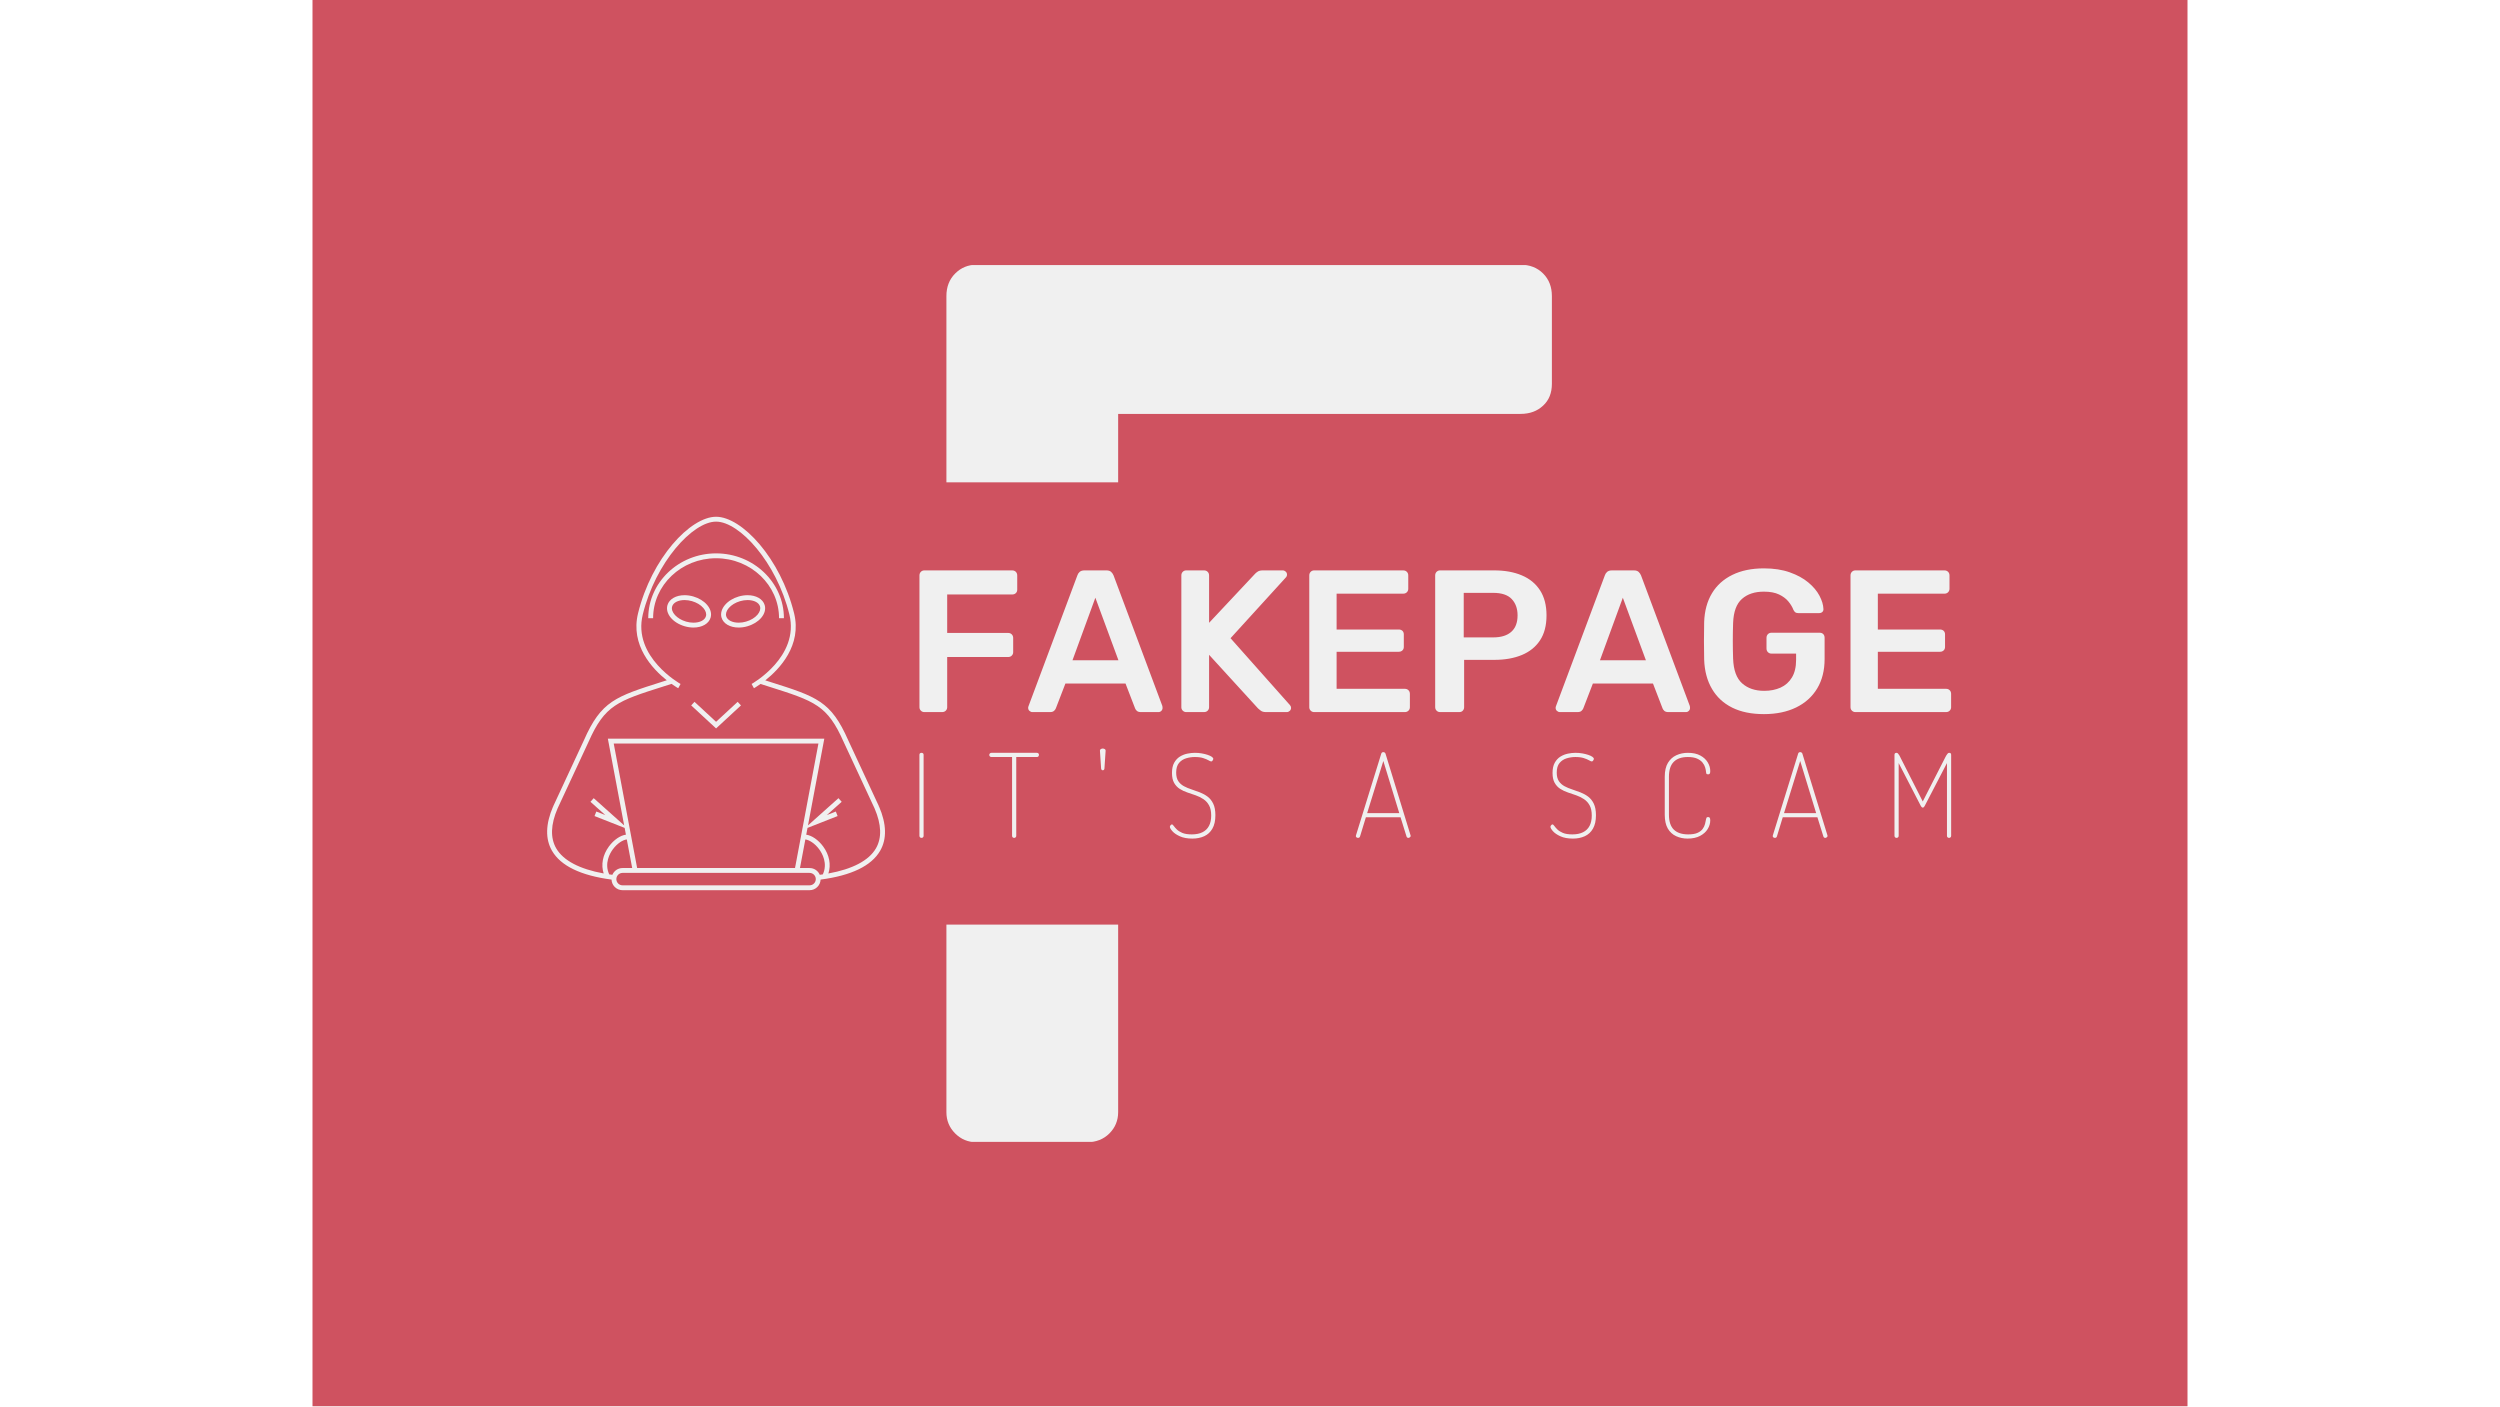
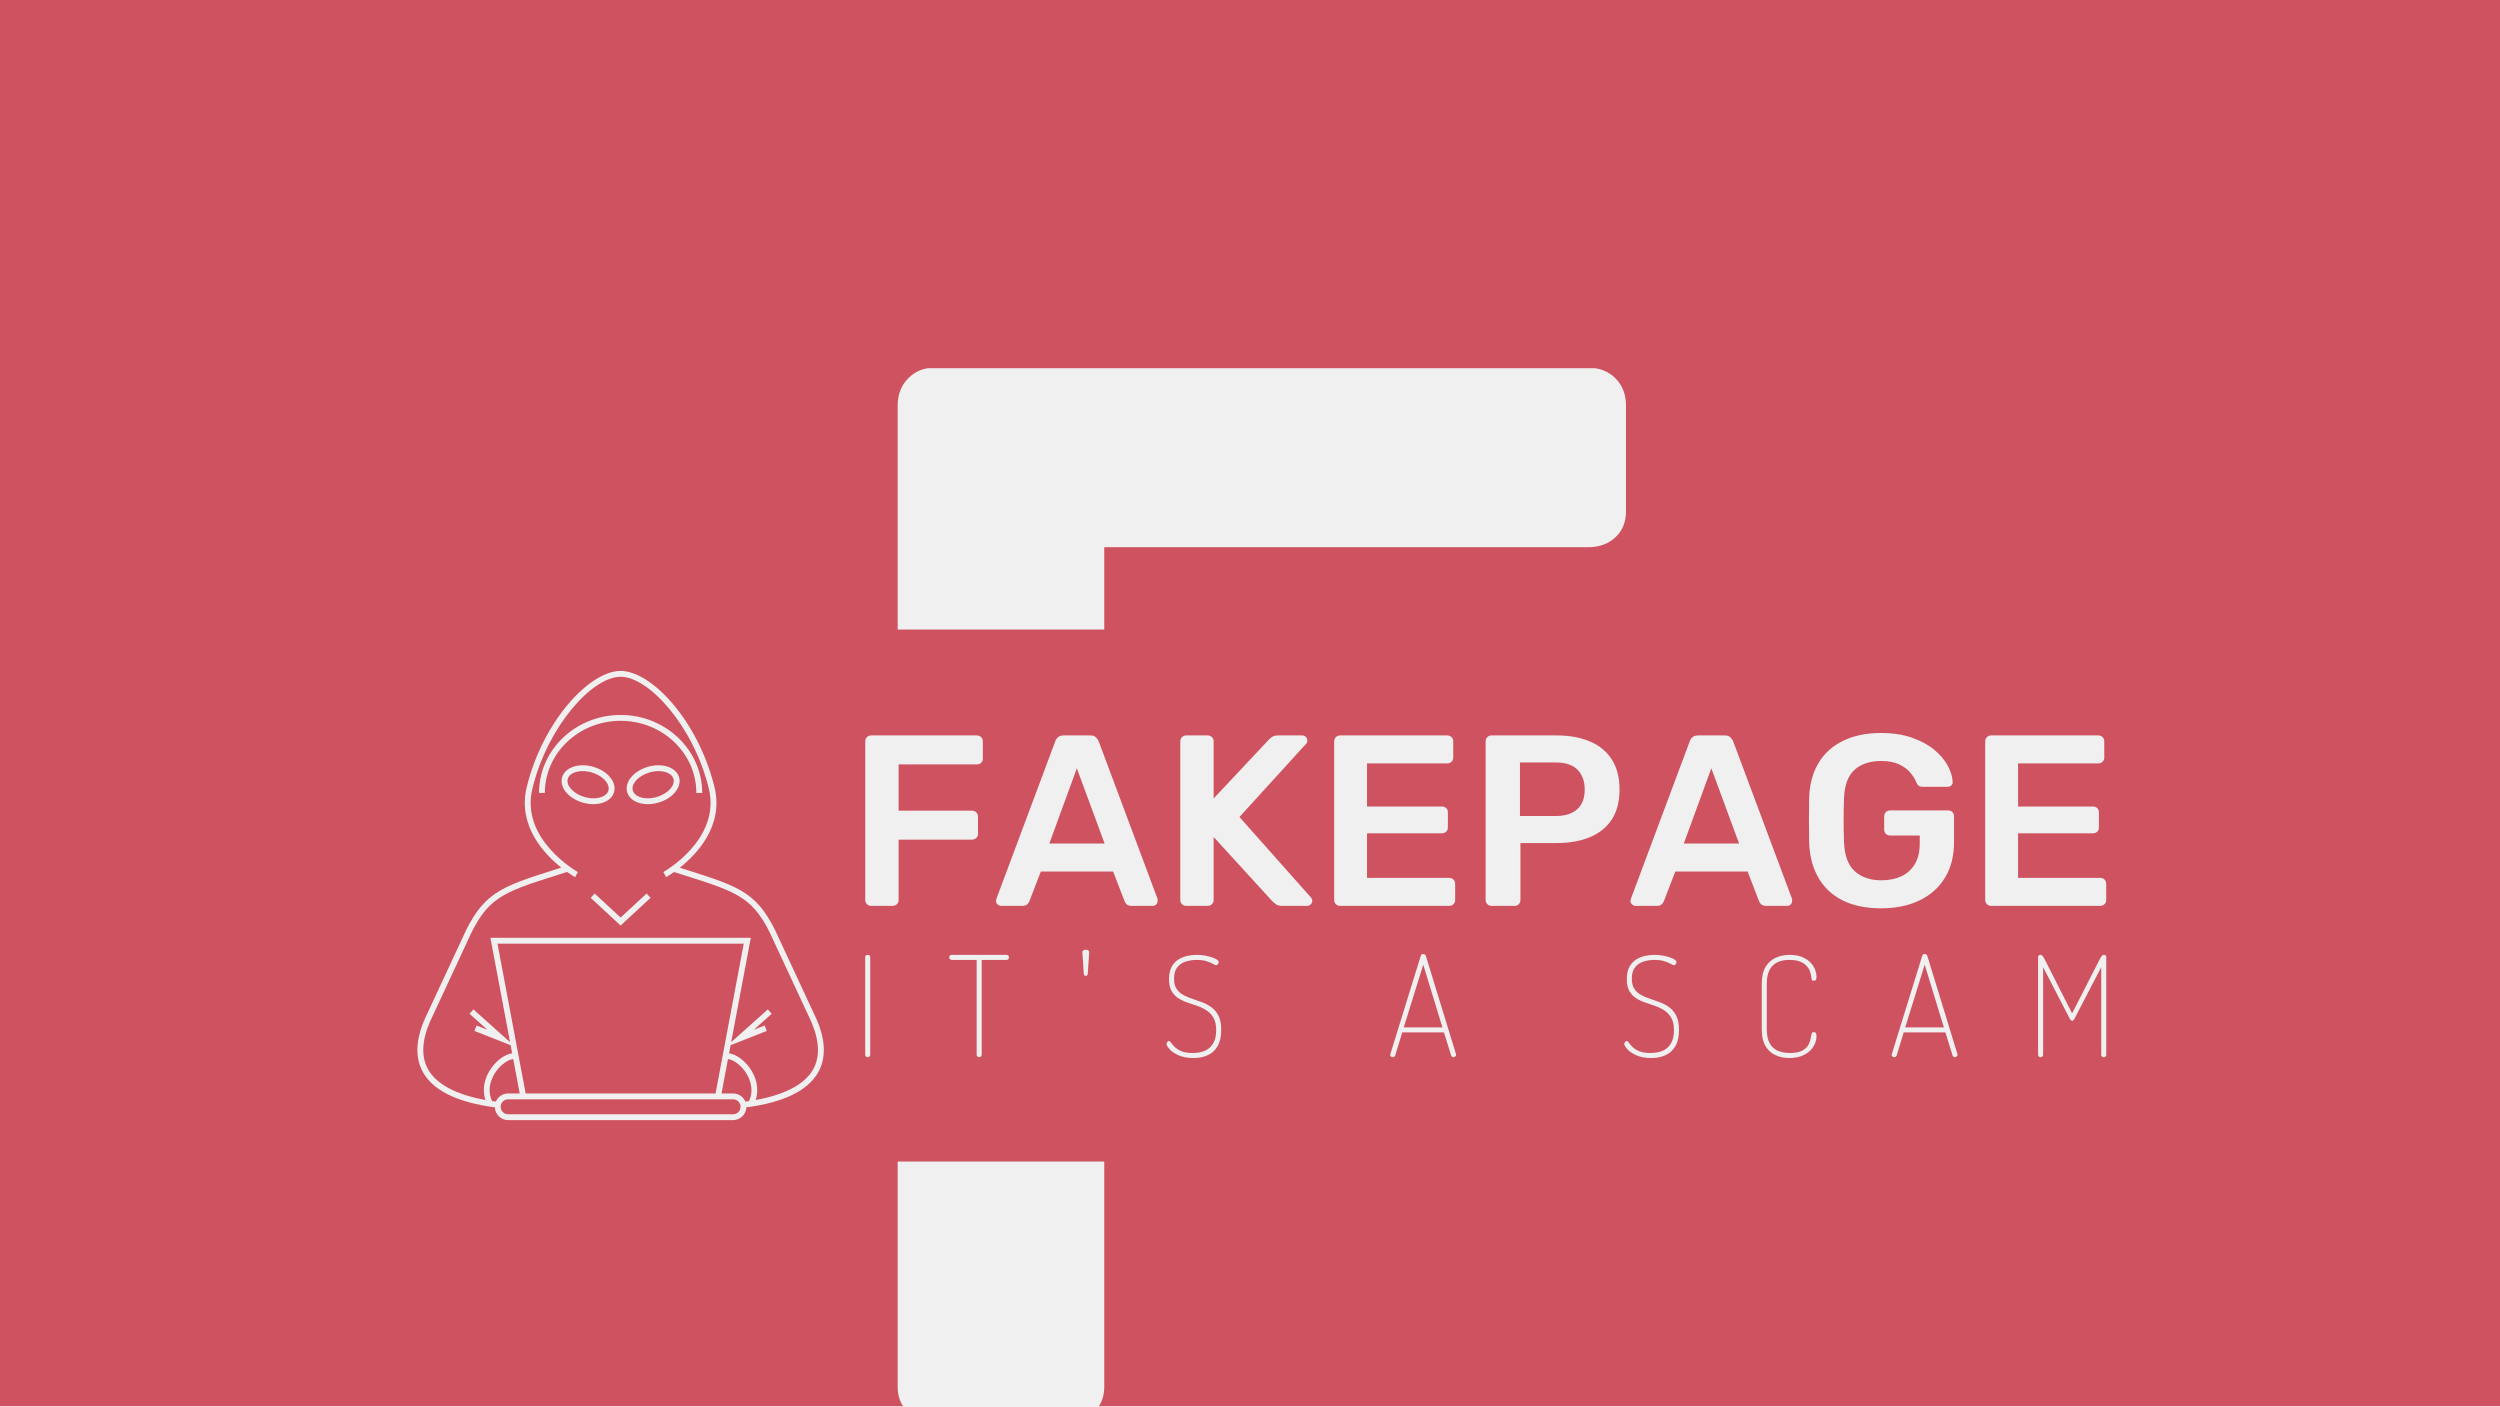
- <svg xmlns="http://www.w3.org/2000/svg" version="1.1" width="1920" height="1080" viewBox="0 0 2000 1500">
-   <rect width="2000" height="1500" fill="#cf5260" />
+ <svg xmlns="http://www.w3.org/2000/svg" version="1.1" width="1920" height="1080" viewBox="0 0 1920 1080">
+   <rect width="1920" height="1080" fill="#cf5260" />
  <g transform="matrix(0.75,0,0,0.75,249.0909,282.7536)">
-     <svg viewBox="0 0 396 247" data-background-color="#cf5260" preserveAspectRatio="xMidYMid meet" height="1247" width="2000">
+     <svg viewBox="0 0 396 247" data-background-color="#cf5260" preserveAspectRatio="xMidYMid meet" height="1080" width="1920">
      <defs />
      <g id="tight-bounds" transform="matrix(1,0,0,1,0.2400006,-0.1)">
        <svg viewBox="0 0 395.52 247.2" height="247.2" width="395.52">
          <g>
            <svg />
          </g>
          <g>
            <svg viewBox="0 0 395.52 247.2" height="247.2" width="395.52">
              <g>
                <path d="M120.951 247.2c-2.354 0-4.355-0.824-6.003-2.472-1.648-1.648-2.472-3.649-2.472-6.003l0-52.832 48.381 0v52.832c0 2.354-0.824 4.355-2.472 6.003-1.648 1.648-3.767 2.472-6.357 2.472zM112.476 8.829c0-2.59 0.824-4.709 2.472-6.357 1.648-1.648 3.649-2.472 6.003-2.472h153.264c2.59 0 4.709 0.824 6.357 2.472 1.648 1.648 2.472 3.767 2.472 6.357v24.72c0 2.59-0.824 4.638-2.472 6.144-1.648 1.554-3.767 2.331-6.357 2.331h-113.358l0 19.283-48.381 0z" fill="#f0f0f0" data-fill-palette-color="tertiary" />
              </g>
              <g transform="matrix(1,0,0,1,0,70.99948)">
                <svg viewBox="0 0 395.52 105.201" height="105.201" width="395.52">
                  <g>
                    <svg viewBox="0 0 395.52 105.201" height="105.201" width="395.52">
                      <g>
                        <svg viewBox="0 0 538.233 143.16" height="105.201" width="395.52">
                          <g transform="matrix(1,0,0,1,142.713,19.78551)">
                            <svg viewBox="0 0 395.52 103.589" height="103.589" width="395.52">
                              <g>
                                <svg viewBox="0 0 395.52 103.589" height="103.589" width="395.52">
                                  <g>
                                    <svg viewBox="0 0 395.52 55.871" height="55.871" width="395.52">
                                      <g transform="matrix(1,0,0,1,0,0)">
                                        <svg width="395.52" viewBox="3.9 -35.5 254.83 36" height="55.871" data-palette-color="#f0f0f0">
                                          <path d="M9.5 0L5.1 0Q4.6 0 4.25-0.35 3.9-0.7 3.9-1.2L3.9-1.2 3.9-33.75Q3.9-34.3 4.25-34.65 4.6-35 5.1-35L5.1-35 26.8-35Q27.35-35 27.7-34.65 28.05-34.3 28.05-33.75L28.05-33.75 28.05-30.25Q28.05-29.7 27.7-29.38 27.35-29.05 26.8-29.05L26.8-29.05 10.75-29.05 10.75-19.55 25.8-19.55Q26.35-19.55 26.7-19.2 27.05-18.85 27.05-18.3L27.05-18.3 27.05-14.8Q27.05-14.3 26.7-13.95 26.35-13.6 25.8-13.6L25.8-13.6 10.75-13.6 10.75-1.2Q10.75-0.7 10.4-0.35 10.05 0 9.5 0L9.5 0ZM36.15 0L31.8 0Q31.4 0 31.07-0.3 30.75-0.6 30.75-1.05L30.75-1.05Q30.75-1.25 30.85-1.5L30.85-1.5 42.9-33.75Q43.05-34.25 43.47-34.63 43.9-35 44.65-35L44.65-35 50.1-35Q50.85-35 51.25-34.63 51.65-34.25 51.85-33.75L51.85-33.75 63.9-1.5Q63.95-1.25 63.95-1.05L63.95-1.05Q63.95-0.6 63.65-0.3 63.35 0 62.95 0L62.95 0 58.6 0Q57.9 0 57.57-0.33 57.25-0.65 57.15-0.95L57.15-0.95 54.8-7.05 39.95-7.05 37.6-0.95Q37.5-0.65 37.17-0.33 36.85 0 36.15 0L36.15 0ZM47.35-28.25L41.7-12.8 53.05-12.8 47.35-28.25ZM74.19 0L69.79 0Q69.29 0 68.94-0.35 68.59-0.7 68.59-1.2L68.59-1.2 68.59-33.75Q68.59-34.3 68.94-34.65 69.29-35 69.79-35L69.79-35 74.19-35Q74.74-35 75.09-34.65 75.44-34.3 75.44-33.75L75.44-33.75 75.44-22.05 86.74-34.1Q86.94-34.35 87.42-34.68 87.89-35 88.69-35L88.69-35 93.64-35Q94.04-35 94.37-34.7 94.69-34.4 94.69-33.95L94.69-33.95Q94.69-33.6 94.49-33.35L94.49-33.35 80.74-18.25 95.44-1.7Q95.69-1.4 95.69-1.05L95.69-1.05Q95.69-0.6 95.37-0.3 95.04 0 94.64 0L94.64 0 89.49 0Q88.64 0 88.17-0.38 87.69-0.75 87.54-0.9L87.54-0.9 75.44-14.15 75.44-1.2Q75.44-0.7 75.09-0.35 74.74 0 74.19 0L74.19 0ZM123.79 0L101.39 0Q100.89 0 100.54-0.35 100.19-0.7 100.19-1.2L100.19-1.2 100.19-33.75Q100.19-34.3 100.54-34.65 100.89-35 101.39-35L101.39-35 123.39-35Q123.94-35 124.29-34.65 124.64-34.3 124.64-33.75L124.64-33.75 124.64-30.45Q124.64-29.95 124.29-29.6 123.94-29.25 123.39-29.25L123.39-29.25 106.94-29.25 106.94-20.4 122.29-20.4Q122.84-20.4 123.19-20.08 123.54-19.75 123.54-19.2L123.54-19.2 123.54-16.1Q123.54-15.55 123.19-15.23 122.84-14.9 122.29-14.9L122.29-14.9 106.94-14.9 106.94-5.75 123.79-5.75Q124.34-5.75 124.69-5.4 125.04-5.05 125.04-4.5L125.04-4.5 125.04-1.2Q125.04-0.7 124.69-0.35 124.34 0 123.79 0L123.79 0ZM137.24 0L132.49 0Q131.99 0 131.64-0.35 131.29-0.7 131.29-1.2L131.29-1.2 131.29-33.75Q131.29-34.3 131.64-34.65 131.99-35 132.49-35L132.49-35 145.89-35Q149.79-35 152.69-33.77 155.59-32.55 157.19-30.08 158.79-27.6 158.79-23.9L158.79-23.9Q158.79-20.15 157.19-17.73 155.59-15.3 152.69-14.1 149.79-12.9 145.89-12.9L145.89-12.9 138.44-12.9 138.44-1.2Q138.44-0.7 138.11-0.35 137.79 0 137.24 0L137.24 0ZM138.34-29.45L138.34-18.45 145.64-18.45Q148.54-18.45 150.09-19.83 151.64-21.2 151.64-23.9L151.64-23.9Q151.64-26.4 150.19-27.93 148.74-29.45 145.64-29.45L145.64-29.45 138.34-29.45ZM166.44 0L162.09 0Q161.69 0 161.36-0.3 161.04-0.6 161.04-1.05L161.04-1.05Q161.04-1.25 161.14-1.5L161.14-1.5 173.19-33.75Q173.34-34.25 173.76-34.63 174.19-35 174.94-35L174.94-35 180.39-35Q181.14-35 181.54-34.63 181.94-34.25 182.14-33.75L182.14-33.75 194.19-1.5Q194.24-1.25 194.24-1.05L194.24-1.05Q194.24-0.6 193.94-0.3 193.64 0 193.24 0L193.24 0 188.89 0Q188.19 0 187.86-0.33 187.54-0.65 187.44-0.95L187.44-0.95 185.09-7.05 170.24-7.05 167.89-0.95Q167.79-0.65 167.46-0.33 167.14 0 166.44 0L166.44 0ZM177.64-28.25L171.99-12.8 183.34-12.8 177.64-28.25ZM212.48 0.5L212.48 0.5Q207.88 0.5 204.66-1.1 201.43-2.7 199.66-5.73 197.88-8.75 197.73-12.95L197.73-12.95Q197.68-15.1 197.68-17.57 197.68-20.05 197.73-22.25L197.73-22.25Q197.88-26.4 199.66-29.35 201.43-32.3 204.71-33.9 207.98-35.5 212.48-35.5L212.48-35.5Q216.13-35.5 218.88-34.52 221.63-33.55 223.46-32.02 225.28-30.5 226.21-28.75 227.13-27 227.19-25.5L227.19-25.5Q227.23-25.05 226.94-24.75 226.63-24.45 226.13-24.45L226.13-24.45 220.98-24.45Q220.48-24.45 220.23-24.65 219.98-24.85 219.78-25.25L219.78-25.25Q219.38-26.3 218.53-27.33 217.69-28.35 216.23-29.05 214.78-29.75 212.48-29.75L212.48-29.75Q209.08-29.75 207.06-27.95 205.03-26.15 204.88-22L204.88-22Q204.73-17.65 204.88-13.2L204.88-13.2Q205.03-8.95 207.11-7.1 209.18-5.25 212.58-5.25L212.58-5.25Q214.83-5.25 216.61-6.05 218.38-6.85 219.41-8.55 220.44-10.25 220.44-12.9L220.44-12.9 220.44-14.45 214.33-14.45Q213.83-14.45 213.48-14.8 213.13-15.15 213.13-15.7L213.13-15.7 213.13-18.35Q213.13-18.9 213.48-19.25 213.83-19.6 214.33-19.6L214.33-19.6 226.28-19.6Q226.83-19.6 227.16-19.25 227.48-18.9 227.48-18.35L227.48-18.35 227.48-13.1Q227.48-8.9 225.66-5.85 223.83-2.8 220.46-1.15 217.08 0.5 212.48 0.5ZM257.48 0L235.08 0Q234.58 0 234.23-0.35 233.88-0.7 233.88-1.2L233.88-1.2 233.88-33.75Q233.88-34.3 234.23-34.65 234.58-35 235.08-35L235.08-35 257.08-35Q257.63-35 257.98-34.65 258.33-34.3 258.33-33.75L258.33-33.75 258.33-30.45Q258.33-29.95 257.98-29.6 257.63-29.25 257.08-29.25L257.08-29.25 240.63-29.25 240.63-20.4 255.98-20.4Q256.53-20.4 256.88-20.08 257.23-19.75 257.23-19.2L257.23-19.2 257.23-16.1Q257.23-15.55 256.88-15.23 256.53-14.9 255.98-14.9L255.98-14.9 240.63-14.9 240.63-5.75 257.48-5.75Q258.03-5.75 258.38-5.4 258.73-5.05 258.73-4.5L258.73-4.5 258.73-1.2Q258.73-0.7 258.38-0.35 258.03 0 257.48 0L257.48 0Z" opacity="1" transform="matrix(1,0,0,1,0,0)" fill="#f0f0f0" class="undefined-text-0" data-fill-palette-color="primary" id="text-0" />
                                        </svg>
                                      </g>
                                    </svg>
                                  </g>
                                  <g transform="matrix(1,0,0,1,0,69.06078)">
                                    <svg viewBox="0 0 395.52 34.528" height="34.528" width="395.52">
                                      <g transform="matrix(1,0,0,1,0,0)">
                                        <svg width="395.52" viewBox="4.15 -38.4 443.31 38.7" height="34.528" data-palette-color="#f0f0f0">
                                          <path d="M5.05 0L5.05 0Q4.7 0 4.42-0.23 4.15-0.45 4.15-0.9L4.15-0.9 4.15-35.7Q4.15-36.15 4.42-36.35 4.7-36.55 5.05-36.55L5.05-36.55Q5.4-36.55 5.68-36.35 5.95-36.15 5.95-35.7L5.95-35.7 5.95-0.9Q5.95-0.45 5.68-0.23 5.4 0 5.05 0ZM44.86 0L44.86 0Q44.51 0 44.23-0.23 43.96-0.45 43.96-0.9L43.96-0.9 43.96-34.75 35.06-34.75Q34.66-34.75 34.41-35.02 34.16-35.3 34.16-35.65L34.16-35.65Q34.16-36 34.41-36.27 34.66-36.55 35.06-36.55L35.06-36.55 54.61-36.55Q55.06-36.55 55.28-36.3 55.51-36.05 55.51-35.7L55.51-35.7Q55.51-35.35 55.31-35.05 55.11-34.75 54.61-34.75L54.61-34.75 45.76-34.75 45.76-0.9Q45.76-0.45 45.48-0.23 45.21 0 44.86 0ZM82.91-29.05L82.91-29.05Q82.56-29.05 82.39-29.33 82.21-29.6 82.21-29.95L82.21-29.95 81.71-37.55Q81.71-37.95 82.14-38.18 82.56-38.4 82.91-38.4L82.91-38.4Q83.31-38.4 83.74-38.18 84.16-37.95 84.16-37.55L84.16-37.55 83.66-29.95Q83.66-29.6 83.49-29.33 83.31-29.05 82.91-29.05ZM121.42 0.3L121.42 0.3Q118.22 0.3 116.07-0.68 113.92-1.65 112.84-2.88 111.77-4.1 111.77-4.75L111.77-4.75Q111.77-5 111.92-5.25 112.07-5.5 112.27-5.65 112.47-5.8 112.62-5.8L112.62-5.8Q112.97-5.8 113.42-5.15 113.87-4.5 114.72-3.65 115.57-2.8 117.09-2.15 118.62-1.5 121.17-1.5L121.17-1.5Q123.92-1.5 125.77-2.43 127.62-3.35 128.57-5.15 129.52-6.95 129.52-9.6L129.52-9.6Q129.52-12.35 128.59-14 127.67-15.65 126.17-16.65 124.67-17.65 122.89-18.28 121.12-18.9 119.32-19.5 117.52-20.1 116.02-21.05 114.52-22 113.59-23.63 112.67-25.25 112.67-27.9L112.67-27.9Q112.67-30.6 113.62-32.3 114.57-34 116.07-34.93 117.57-35.85 119.27-36.2 120.97-36.55 122.52-36.55L122.52-36.55Q124.07-36.55 125.47-36.3 126.87-36.05 127.99-35.68 129.12-35.3 129.77-34.85 130.42-34.4 130.42-33.95L130.42-33.95Q130.42-33.75 130.29-33.5 130.17-33.25 129.97-33.05 129.77-32.85 129.52-32.85L129.52-32.85Q129.17-32.85 128.37-33.33 127.57-33.8 126.14-34.27 124.72-34.75 122.47-34.75L122.47-34.75Q120.62-34.75 118.77-34.2 116.92-33.65 115.69-32.2 114.47-30.75 114.47-28.05L114.47-28.05Q114.47-25.75 115.39-24.38 116.32-23 117.82-22.2 119.32-21.4 121.09-20.83 122.87-20.25 124.67-19.55 126.47-18.85 127.97-17.73 129.47-16.6 130.39-14.7 131.32-12.8 131.32-9.75L131.32-9.75Q131.32-6.2 130.04-3.98 128.77-1.75 126.54-0.73 124.32 0.3 121.42 0.3ZM192.58 0L192.58 0Q192.38 0 192.15-0.1 191.93-0.2 191.8-0.38 191.68-0.55 191.68-0.8L191.68-0.8Q191.68-1 191.73-1.1L191.73-1.1 202.58-36.15Q202.68-36.55 202.93-36.7 203.18-36.85 203.48-36.85L203.48-36.85Q203.78-36.85 204.05-36.68 204.33-36.5 204.43-36.15L204.43-36.15 215.18-1.1Q215.23-1 215.23-0.85L215.23-0.85Q215.23-0.65 215.08-0.45 214.93-0.25 214.7-0.13 214.48 0 214.23 0L214.23 0Q213.98 0 213.75-0.15 213.53-0.3 213.43-0.65L213.43-0.65 210.88-8.85 195.98-8.85 193.48-0.65Q193.38-0.3 193.13-0.15 192.88 0 192.58 0ZM203.48-33.05L196.53-10.65 210.33-10.65 203.48-33.05ZM284.94 0.3L284.94 0.3Q281.74 0.3 279.59-0.68 277.44-1.65 276.36-2.88 275.29-4.1 275.29-4.75L275.29-4.75Q275.29-5 275.44-5.25 275.59-5.5 275.79-5.65 275.99-5.8 276.14-5.8L276.14-5.8Q276.49-5.8 276.94-5.15 277.39-4.5 278.24-3.65 279.09-2.8 280.61-2.15 282.14-1.5 284.69-1.5L284.69-1.5Q287.44-1.5 289.29-2.43 291.14-3.35 292.09-5.15 293.04-6.95 293.04-9.6L293.04-9.6Q293.04-12.35 292.11-14 291.19-15.65 289.69-16.65 288.19-17.65 286.41-18.28 284.64-18.9 282.84-19.5 281.04-20.1 279.54-21.05 278.04-22 277.11-23.63 276.19-25.25 276.19-27.9L276.19-27.9Q276.19-30.6 277.14-32.3 278.09-34 279.59-34.93 281.09-35.85 282.79-36.2 284.49-36.55 286.04-36.55L286.04-36.55Q287.59-36.55 288.99-36.3 290.39-36.05 291.51-35.68 292.64-35.3 293.29-34.85 293.94-34.4 293.94-33.95L293.94-33.95Q293.94-33.75 293.81-33.5 293.69-33.25 293.49-33.05 293.29-32.85 293.04-32.85L293.04-32.85Q292.69-32.85 291.89-33.33 291.09-33.8 289.66-34.27 288.24-34.75 285.99-34.75L285.99-34.75Q284.14-34.75 282.29-34.2 280.44-33.65 279.21-32.2 277.99-30.75 277.99-28.05L277.99-28.05Q277.99-25.75 278.91-24.38 279.84-23 281.34-22.2 282.84-21.4 284.61-20.83 286.39-20.25 288.19-19.55 289.99-18.85 291.49-17.73 292.99-16.6 293.91-14.7 294.84-12.8 294.84-9.75L294.84-9.75Q294.84-6.2 293.56-3.98 292.29-1.75 290.06-0.73 287.84 0.3 284.94 0.3ZM334.2 0.3L334.2 0.3Q331.55 0.3 329.3-0.73 327.05-1.75 325.72-4 324.4-6.25 324.4-10L324.4-10 324.4-26.25Q324.4-30 325.77-32.25 327.15-34.5 329.4-35.52 331.65-36.55 334.35-36.55L334.35-36.55Q337.55-36.55 339.67-35.4 341.8-34.25 342.87-32.45 343.95-30.65 343.95-28.7L343.95-28.7Q343.95-27.85 343.72-27.58 343.5-27.3 343.05-27.3L343.05-27.3Q342.4-27.3 342.27-27.63 342.15-27.95 342.15-28.2L342.15-28.2Q342.1-29.1 341.77-30.23 341.45-31.35 340.62-32.38 339.8-33.4 338.27-34.08 336.75-34.75 334.3-34.75L334.3-34.75Q330.35-34.75 328.27-32.68 326.2-30.6 326.2-26.25L326.2-26.25 326.2-10Q326.2-5.6 328.3-3.55 330.4-1.5 334.5-1.5L334.5-1.5Q337-1.5 338.45-2.15 339.9-2.8 340.65-3.8 341.4-4.8 341.7-5.95 342-7.1 342.15-8.05L342.15-8.05Q342.2-8.4 342.35-8.68 342.5-8.95 343.05-8.95L343.05-8.95Q343.5-8.95 343.72-8.65 343.95-8.35 343.95-7.5L343.95-7.5Q343.95-5.6 342.85-3.8 341.75-2 339.57-0.85 337.4 0.3 334.2 0.3ZM371.7 0L371.7 0Q371.5 0 371.28-0.1 371.05-0.2 370.93-0.38 370.8-0.55 370.8-0.8L370.8-0.8Q370.8-1 370.85-1.1L370.85-1.1 381.7-36.15Q381.8-36.55 382.05-36.7 382.3-36.85 382.6-36.85L382.6-36.85Q382.9-36.85 383.18-36.68 383.45-36.5 383.55-36.15L383.55-36.15 394.3-1.1Q394.35-1 394.35-0.85L394.35-0.85Q394.35-0.65 394.2-0.45 394.05-0.25 393.83-0.13 393.6 0 393.35 0L393.35 0Q393.1 0 392.88-0.15 392.65-0.3 392.55-0.65L392.55-0.65 390-8.85 375.1-8.85 372.6-0.65Q372.5-0.3 372.25-0.15 372 0 371.7 0ZM382.6-33.05L375.65-10.65 389.45-10.65 382.6-33.05ZM424.01 0L424.01 0Q423.66 0 423.38-0.23 423.11-0.45 423.11-0.9L423.11-0.9 423.11-35.7Q423.11-36.2 423.38-36.38 423.66-36.55 424.01-36.55L424.01-36.55Q424.36-36.55 424.66-36.2 424.96-35.85 425.21-35.43 425.46-35 425.56-34.75L425.56-34.75 435.26-15.65 445.01-34.75Q445.16-35 445.38-35.43 445.61-35.85 445.93-36.2 446.26-36.55 446.56-36.55L446.56-36.55Q446.96-36.55 447.21-36.38 447.46-36.2 447.46-35.7L447.46-35.7 447.46-0.9Q447.46-0.45 447.18-0.23 446.91 0 446.56 0L446.56 0Q446.21 0 445.93-0.23 445.66-0.45 445.66-0.9L445.66-0.9 445.66-32.15 436.21-13.95Q435.96-13.45 435.73-13.23 435.51-13 435.26-13L435.26-13Q435.06-13 434.81-13.23 434.56-13.45 434.31-13.95L434.31-13.95 424.91-32.15 424.91-0.9Q424.91-0.45 424.63-0.23 424.36 0 424.01 0Z" opacity="1" transform="matrix(1,0,0,1,0,0)" fill="#f0f0f0" class="undefined-text-1" data-fill-palette-color="secondary" id="text-1" />
                                        </svg>
                                      </g>
                                    </svg>
                                  </g>
                                </svg>
                              </g>
                            </svg>
                          </g>
                          <g>
                            <svg viewBox="0 0 129.523 143.16" height="143.16" width="129.523">
                              <g>
                                <svg version="1.1" x="0" y="0" viewBox="9.287 5 81.427 90" enable-background="new 0 0 100 100" xml:space="preserve" height="143.16" width="129.523" class="icon-icon-0" data-fill-palette-color="accent" id="icon-0">
                                  <g fill="#f0f0f0" data-fill-palette-color="accent">
                                    <path fill="none" d="M72.534 90.829H27.466c-0.827 0-1.499 0.673-1.499 1.499 0 0.401 0.156 0.776 0.439 1.059 0.283 0.283 0.661 0.439 1.06 0.439h45.068c0.826 0 1.498-0.672 1.498-1.499C74.033 91.502 73.361 90.829 72.534 90.829z" />
                                    <path fill="none" d="M71.514 82.768l-1.296 6.889h2.317c1.103 0 2.052 0.673 2.459 1.63 0.245-0.032 0.494-0.062 0.734-0.098 1.239-2.675-0.177-5.097-0.866-6.034C73.791 83.697 72.427 82.871 71.514 82.768z" />
                                    <path fill="none" d="M29.783 89.657l-1.297-6.891c-0.915 0.094-2.291 0.919-3.372 2.388-0.687 0.937-2.104 3.358-0.867 6.032 0.247 0.037 0.505 0.068 0.759 0.101 0.407-0.957 1.356-1.63 2.46-1.63H29.783z" />
                                    <path fill="none" d="M47.555 28.979c0.178-0.613-0.042-1.32-0.619-1.989-0.637-0.738-1.61-1.326-2.74-1.653-0.6-0.174-1.2-0.262-1.785-0.262-1.55 0-2.728 0.608-3 1.549-0.386 1.336 1.153 3.004 3.361 3.643 0.598 0.173 1.199 0.26 1.784 0.26C46.106 30.527 47.284 29.919 47.555 28.979z" />
                                    <polygon fill="none" points="69.025,89.657 74.669,59.651 50.001,59.651 25.332,59.651 30.976,89.657  " />
                                    <path fill="none" d="M80.765 59.312l0.531-0.247L80.76 59.3c-3.926-8.898-6.925-9.848-18.086-13.382l-1.962-0.623c-0.931 0.661-1.56 1.015-1.588 1.03l-0.565-1.028c0.117-0.064 11.616-6.536 9.108-16.746C64.572 15.947 55.629 6.173 50.001 6.173c-5.629 0-14.572 9.774-17.668 22.378-2.511 10.225 8.992 16.682 9.108 16.746l-0.565 1.028c-0.028-0.015-0.67-0.377-1.614-1.049l-1.863 0.593C26.19 49.421 23.178 50.376 19.242 59.3l-0.537-0.236 0.531 0.247-7.438 15.985c-1.665 3.87-1.775 7.104-0.328 9.612 1.69 2.929 5.619 4.999 11.437 6.056-0.676-2.101-0.239-4.46 1.262-6.503 1.179-1.605 2.759-2.672 4.1-2.844l-0.306-1.631-7.256-2.855 0.429-1.092 2.168 0.854-3.58-3.199 0.781-0.875 7.343 6.561-3.933-20.903h26.083 26.083l-3.932 20.903 7.343-6.561 0.781 0.875-3.58 3.199 2.166-0.854 0.43 1.092-7.254 2.855-0.308 1.635c1.337 0.181 2.906 1.244 4.078 2.839 1.502 2.044 1.938 4.405 1.26 6.508 5.832-1.055 9.77-3.129 11.462-6.062 1.447-2.508 1.337-5.741-0.329-9.611L80.765 59.312zM34.824 29.449h-1.173c0-8.616 7.334-15.625 16.349-15.625 9.015 0 16.349 7.009 16.349 15.625h-1.173c0-7.969-6.808-14.452-15.176-14.452C41.632 14.997 34.824 21.48 34.824 29.449zM38.283 26.299c0.422-1.456 2.042-2.397 4.127-2.397 0.696 0 1.406 0.105 2.111 0.308 1.346 0.39 2.52 1.104 3.304 2.015 0.844 0.98 1.149 2.074 0.857 3.079-0.421 1.456-2.04 2.396-4.127 2.396-0.695 0-1.405-0.102-2.11-0.306C39.53 30.55 37.702 28.313 38.283 26.299zM50.001 56.013l-5.998-5.547 0.796-0.861 5.202 4.811 5.201-4.811 0.796 0.861L50.001 56.013zM55.446 31.7c-2.087 0-3.707-0.94-4.127-2.396-0.291-1.006 0.014-2.099 0.858-3.079 0.784-0.91 1.957-1.625 3.304-2.015 0.704-0.203 1.415-0.308 2.111-0.308 2.086 0 3.705 0.941 4.126 2.397 0.291 1.005-0.013 2.099-0.857 3.079-0.784 0.91-1.957 1.625-3.303 2.015C56.852 31.597 56.142 31.7 55.446 31.7z" />
                                    <path fill="none" d="M60.59 26.624c-0.272-0.941-1.449-1.549-2.999-1.549-0.586 0-1.187 0.088-1.785 0.262-1.131 0.326-2.105 0.914-2.742 1.653-0.577 0.67-0.797 1.377-0.62 1.989 0.271 0.94 1.449 1.548 3.001 1.548 0.585 0 1.185-0.087 1.784-0.26 1.13-0.327 2.103-0.915 2.74-1.654C60.548 27.943 60.767 27.237 60.59 26.624z" />
                                    <path d="M50.001 14.997c8.368 0 15.176 6.483 15.176 14.452h1.173c0-8.616-7.334-15.625-16.349-15.625-9.015 0-16.349 7.009-16.349 15.625h1.173C34.824 21.48 41.632 14.997 50.001 14.997z" fill="#f0f0f0" data-fill-palette-color="accent" />
                                    <path d="M48.682 29.304c0.291-1.006-0.013-2.099-0.857-3.079-0.784-0.91-1.957-1.625-3.304-2.015-0.705-0.203-1.415-0.308-2.111-0.308-2.085 0-3.705 0.941-4.127 2.397-0.581 2.014 1.247 4.251 4.162 5.095 0.705 0.204 1.415 0.306 2.11 0.306C46.642 31.7 48.261 30.76 48.682 29.304zM39.41 26.624c0.272-0.941 1.45-1.549 3-1.549 0.586 0 1.186 0.088 1.785 0.262 1.131 0.326 2.104 0.914 2.74 1.653 0.577 0.67 0.797 1.377 0.619 1.989-0.272 0.94-1.45 1.548-3 1.548-0.585 0-1.186-0.087-1.784-0.26C40.564 29.628 39.024 27.96 39.41 26.624z" fill="#f0f0f0" data-fill-palette-color="accent" />
                                    <path d="M60.86 29.378c0.844-0.98 1.148-2.074 0.857-3.079-0.42-1.456-2.04-2.397-4.126-2.397-0.696 0-1.407 0.105-2.111 0.308-1.347 0.39-2.52 1.104-3.304 2.015-0.844 0.98-1.149 2.074-0.858 3.079 0.42 1.456 2.04 2.396 4.127 2.396 0.696 0 1.406-0.102 2.111-0.306C58.903 31.003 60.076 30.288 60.86 29.378zM57.231 30.267c-0.599 0.173-1.199 0.26-1.784 0.26-1.552 0-2.73-0.608-3.001-1.548-0.177-0.613 0.042-1.32 0.62-1.989 0.637-0.738 1.61-1.326 2.742-1.653 0.598-0.174 1.199-0.262 1.785-0.262 1.55 0 2.727 0.608 2.999 1.549 0.177 0.613-0.043 1.319-0.619 1.989C59.334 29.352 58.361 29.94 57.231 30.267z" fill="#f0f0f0" data-fill-palette-color="accent" />
                                    <path d="M89.279 74.833l-0.539 0.233 0.531-0.247-7.439-15.991c-4.14-9.383-7.54-10.46-18.804-14.027l-1.167-0.371c3.484-2.771 8.838-8.451 6.944-16.158C65.535 14.952 56.18 5 50.001 5c-6.18 0-15.535 9.952-18.806 23.271-1.889 7.69 3.436 13.361 6.921 16.14l-1.071 0.34c-11.311 3.585-14.726 4.667-18.876 14.076l-7.44 15.991 0.531 0.247-0.539-0.233c-1.819 4.229-1.908 7.816-0.266 10.662 2.1 3.639 6.931 5.971 14.352 6.949 0.028 0.669 0.293 1.296 0.771 1.774C26.083 94.722 26.754 95 27.466 95h45.068c1.434 0 2.598-1.138 2.66-2.557 7.42-0.976 12.251-3.31 14.351-6.949C91.188 82.648 91.098 79.061 89.279 74.833zM25.007 91.287c-0.253-0.033-0.511-0.064-0.759-0.101-1.237-2.674 0.18-5.095 0.867-6.032 1.08-1.469 2.457-2.294 3.372-2.388l1.297 6.891h-2.317C26.362 89.657 25.413 90.33 25.007 91.287zM25.332 59.651h24.669 24.668l-5.644 30.006H30.976L25.332 59.651zM72.534 93.827H27.466c-0.4 0-0.777-0.157-1.06-0.439-0.283-0.283-0.439-0.658-0.439-1.059 0-0.827 0.672-1.499 1.499-1.499h45.068c0.826 0 1.498 0.673 1.498 1.499C74.033 93.155 73.361 93.827 72.534 93.827zM75.728 91.189c-0.24 0.036-0.489 0.065-0.734 0.098-0.407-0.957-1.356-1.63-2.459-1.63h-2.317l1.296-6.889c0.913 0.103 2.278 0.929 3.348 2.387C75.551 86.092 76.966 88.513 75.728 91.189zM88.53 84.907c-1.692 2.933-5.631 5.007-11.462 6.062 0.678-2.103 0.242-4.464-1.26-6.508-1.172-1.596-2.742-2.658-4.078-2.839l0.308-1.635 7.254-2.855-0.43-1.092-2.166 0.854 3.58-3.199-0.781-0.875-7.343 6.561 3.932-20.903H50.001 23.917l3.933 20.903-7.343-6.561-0.781 0.875 3.58 3.199-2.168-0.854-0.429 1.092 7.256 2.855 0.306 1.631c-1.342 0.172-2.921 1.239-4.1 2.844-1.501 2.043-1.938 4.402-1.262 6.503-5.818-1.057-9.748-3.127-11.437-6.056-1.448-2.508-1.337-5.742 0.328-9.612l7.438-15.985-0.531-0.247 0.537 0.236c3.936-8.924 6.948-9.879 18.157-13.431l1.863-0.593c0.944 0.672 1.586 1.034 1.614 1.049l0.565-1.028c-0.117-0.064-11.619-6.521-9.108-16.746C35.429 15.947 44.372 6.173 50.001 6.173c5.629 0 14.571 9.774 17.667 22.378 2.508 10.211-8.991 16.682-9.108 16.746l0.565 1.028c0.028-0.015 0.657-0.369 1.588-1.03l1.962 0.623c11.16 3.534 14.16 4.484 18.086 13.382l0.536-0.236-0.531 0.247 7.437 15.985C89.867 79.166 89.977 82.4 88.53 84.907z" fill="#f0f0f0" data-fill-palette-color="accent" />
                                    <polygon points="50.001,54.415 44.799,49.605 44.003,50.466 50.001,56.013 55.998,50.466 55.202,49.605  " fill="#f0f0f0" data-fill-palette-color="accent" />
                                  </g>
                                </svg>
                              </g>
                            </svg>
                          </g>
                        </svg>
                      </g>
                    </svg>
                  </g>
                </svg>
              </g>
            </svg>
          </g>
        </svg>
        <rect width="395.52" height="247.2" fill="none" stroke="none" visibility="hidden" />
      </g>
    </svg>
  </g>
</svg>
